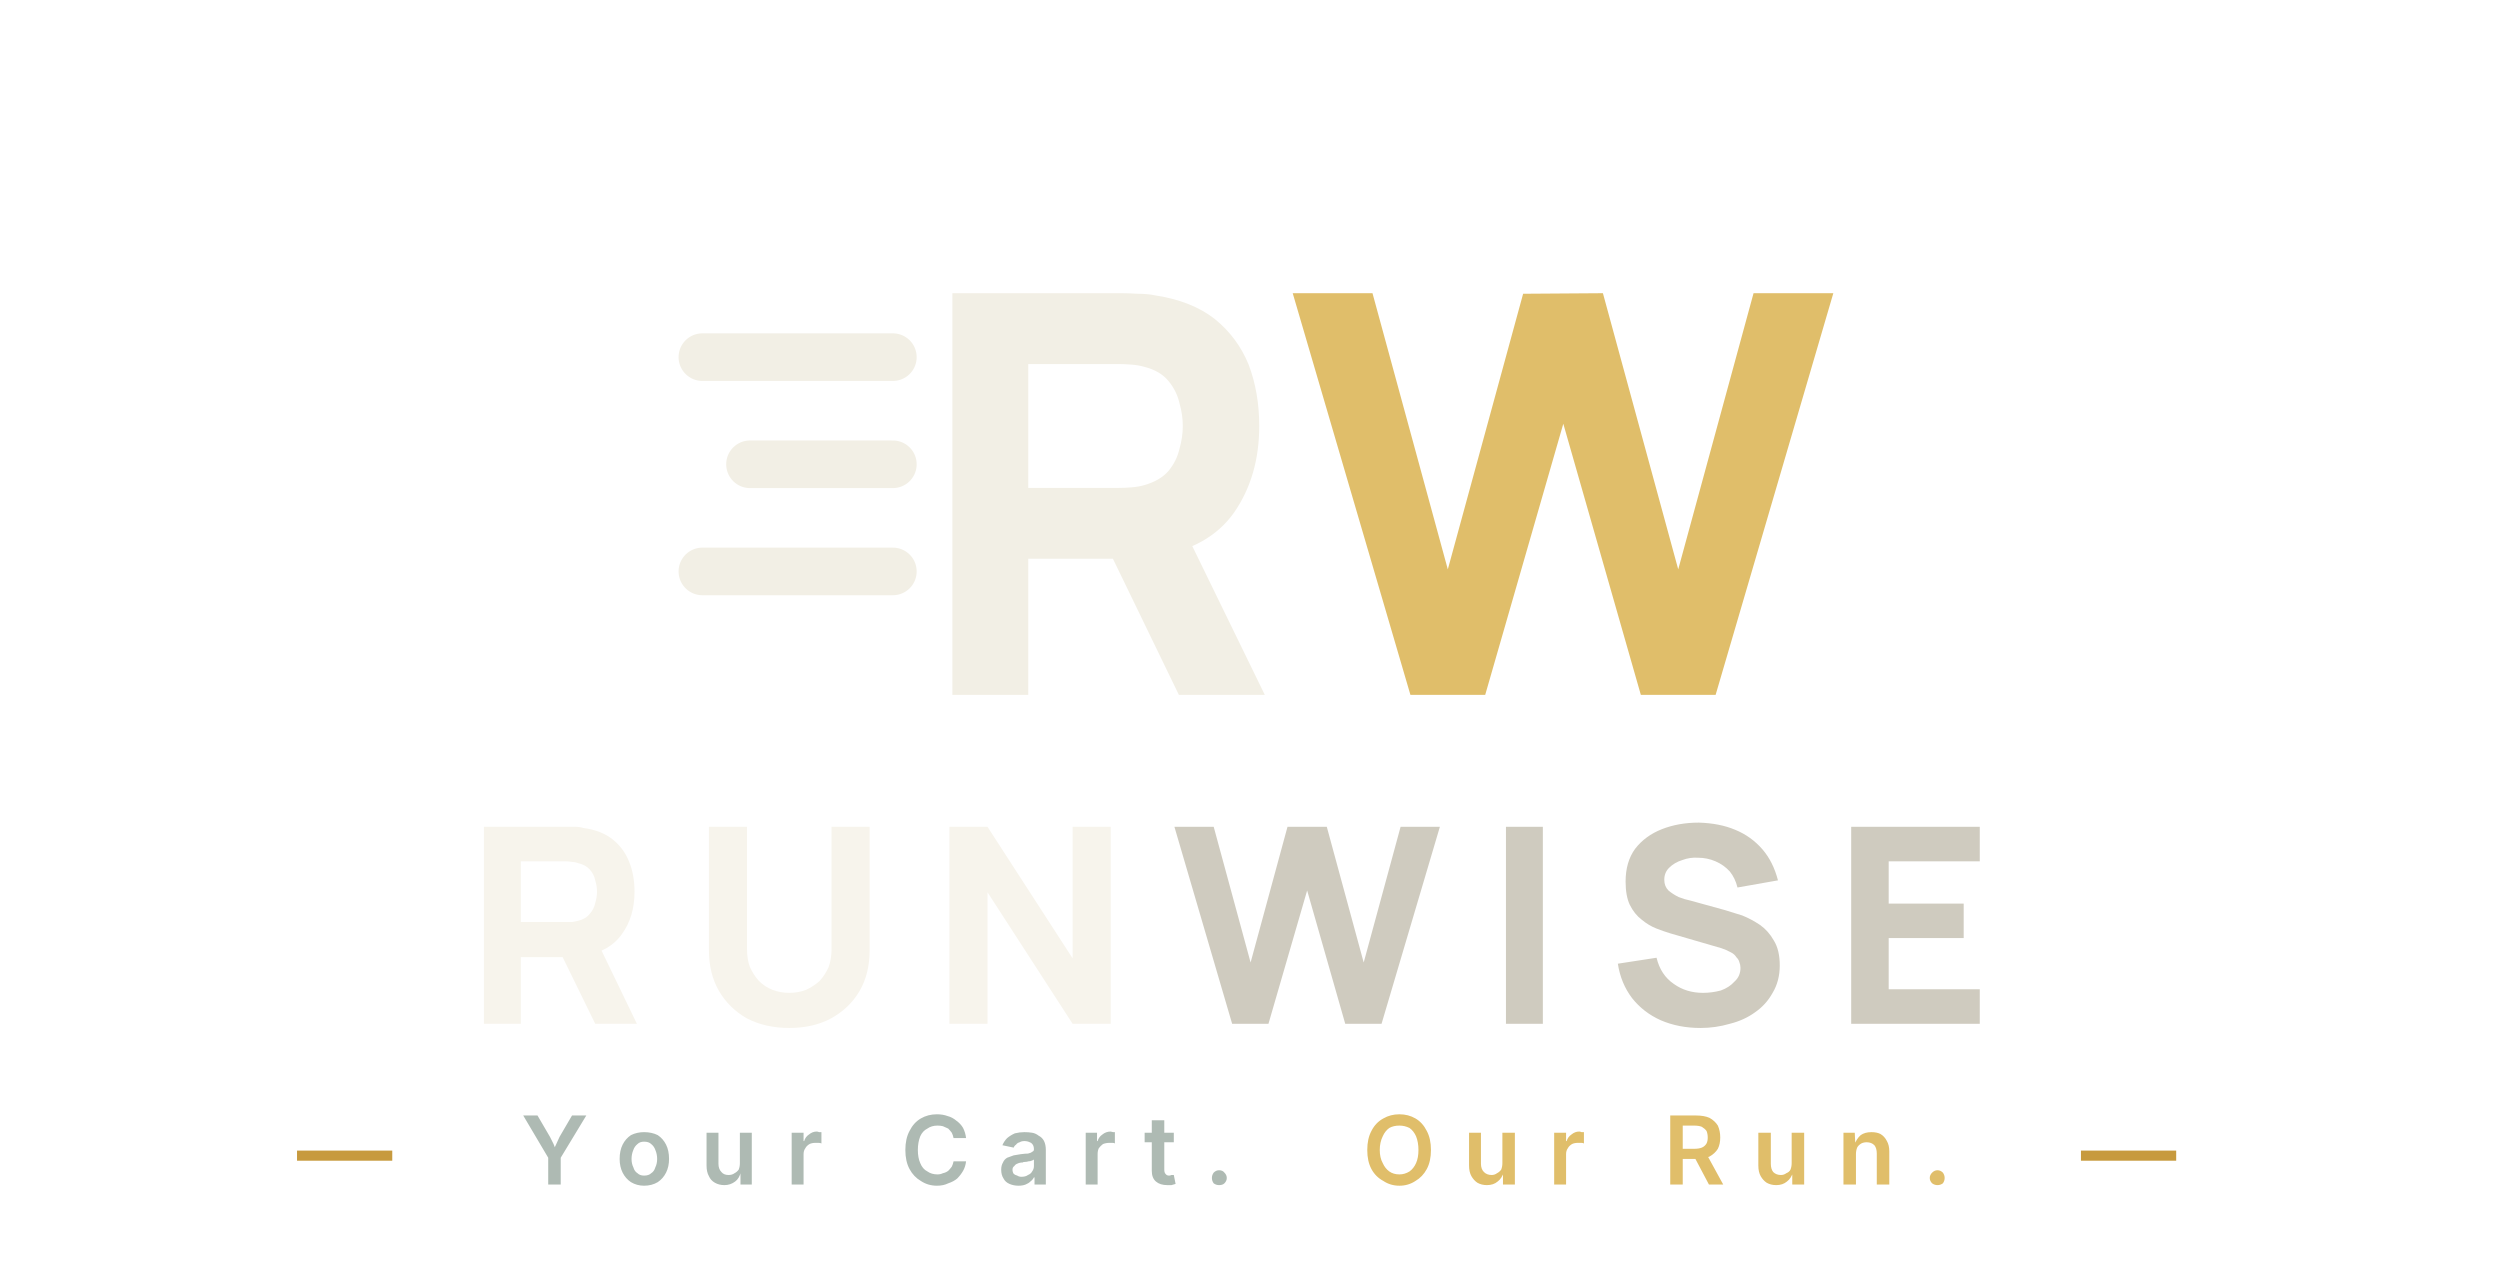
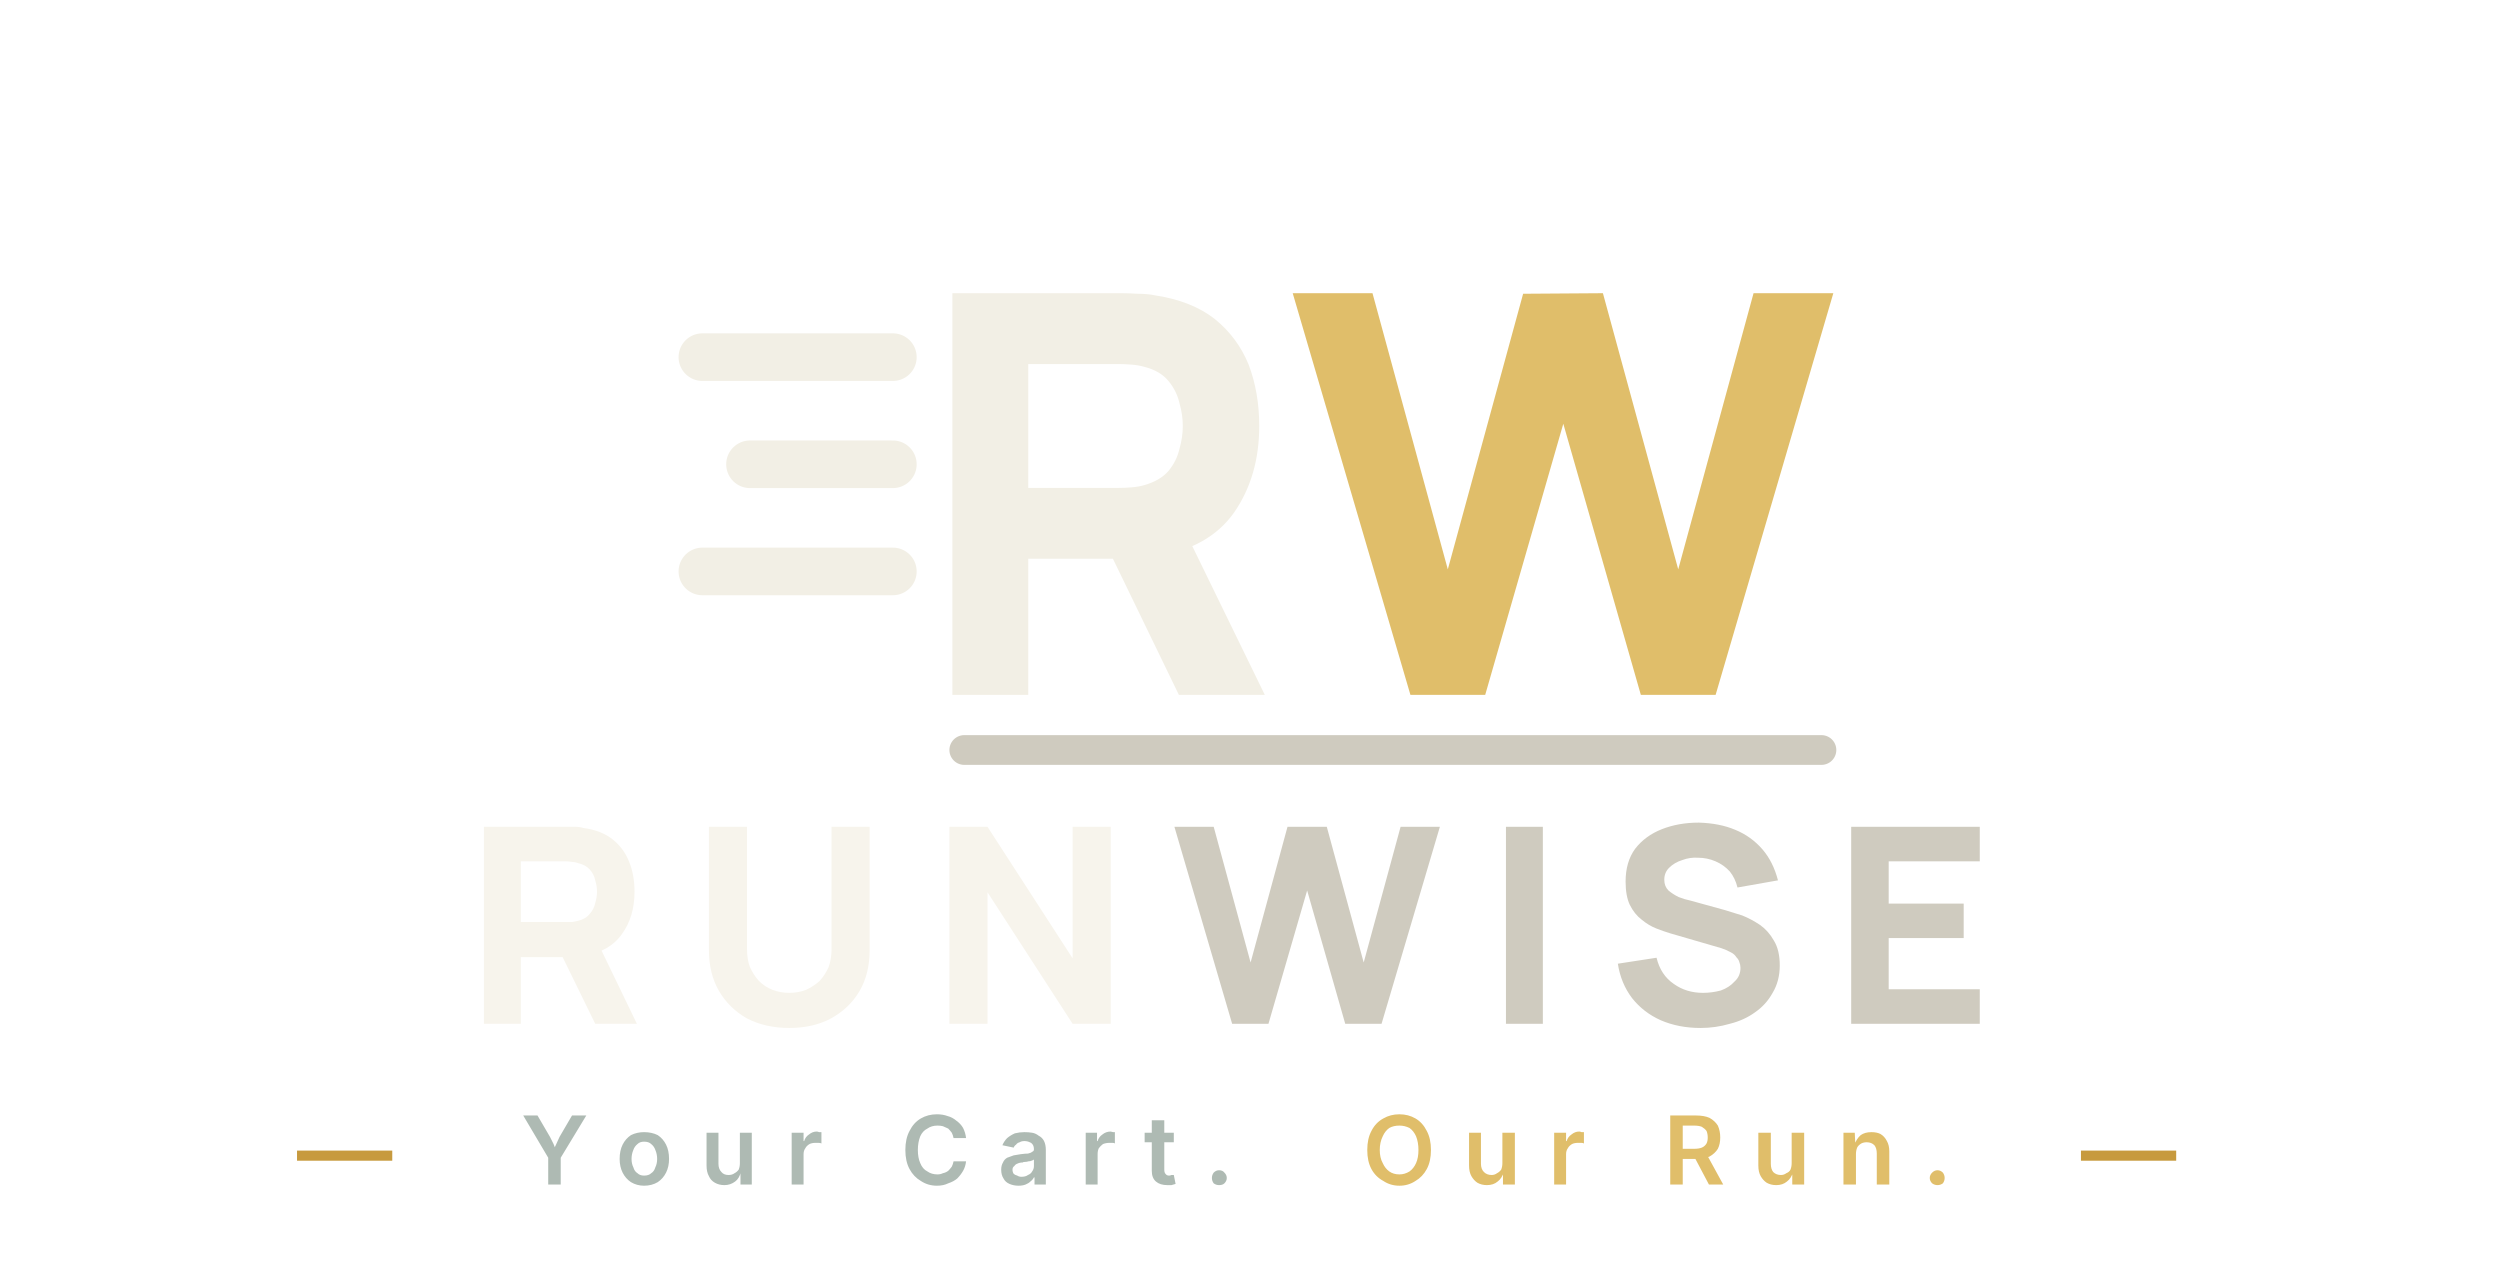
<svg xmlns="http://www.w3.org/2000/svg" viewBox="0 0 420 212" role="img" aria-label="RunWise — Your Cart. Our Run.">
  <g fill="#F2EFE5" transform="translate(234 83) scale(0.9373) translate(-85.950 36.000)">
    <path d="M20.6 0L7 0L7-72L37.4-72Q38.5-72 40.2-71.9Q42-71.9 43.4-71.6Q49.9-70.6 54-67.4Q58.1-64.1 60.1-59.2Q62-54.2 62-48.2Q62-39.2 57.5-32.7Q53-26.3 43.4-24.8L37.4-24.4L20.6-24.4L20.6 0M63 0L47.6 0L33.4-29.3L47.4-32L63 0M20.6-59.3L20.6-37.1L36.8-37.1Q37.9-37.1 39.1-37.2Q40.4-37.3 41.4-37.6Q44.2-38.4 45.7-40.1Q47.2-41.9 47.7-44.1Q48.3-46.2 48.3-48.2Q48.3-50.2 47.7-52.3Q47.2-54.5 45.7-56.3Q44.2-58.1 41.4-58.8Q40.4-59.1 39.1-59.2Q37.9-59.3 36.8-59.3" />
  </g>
  <g fill="#E0BE6A" transform="translate(234 83) scale(0.9373) translate(-85.950 36.000)">
    <path d="M102.5 0L89.1 0L68-72L82.3-72L95.8-22.5L109.3-71.9L123.6-72L137.1-22.5L150.6-72L164.9-72L143.8 0L130.4 0L116.5-48.6" />
  </g>
  <g stroke="#F2EFE5" stroke-width="8" stroke-linecap="round" fill="none">
    <path d="M118 60 L150 60" />
    <path d="M126 78 L150 78" />
    <path d="M118 96 L150 96" />
  </g>
+   <path d="M162 126 L306 126" stroke="#CFCBBF" stroke-width="5" stroke-linecap="round" fill="none" />
  <g fill="#F7F4EC">
    <path d="M87.5 172L81.3 172L81.3 138.9L95.3 138.9Q95.8 138.9 96.6 138.9Q97.4 138.9 98 139.1Q101 139.5 102.9 141Q104.8 142.5 105.7 144.8Q106.6 147 106.6 149.8Q106.6 154 104.5 156.9Q102.4 159.9 98 160.6L95.3 160.8L87.5 160.8L87.5 172M107 172L100 172L93.4 158.5L99.9 157.3L107 172M87.5 144.7L87.5 154.9L95 154.9Q95.5 154.9 96.1 154.9Q96.6 154.8 97.1 154.7Q98.4 154.4 99.1 153.5Q99.8 152.7 100 151.7Q100.3 150.7 100.3 149.8Q100.3 148.9 100 147.9Q99.8 146.9 99.1 146.1Q98.4 145.3 97.1 145Q96.6 144.8 96.1 144.8Q95.5 144.7 95 144.7 M132.6 172.7Q128.6 172.7 125.5 171.1Q122.5 169.4 120.8 166.5Q119.1 163.6 119.1 159.6L119.1 138.9L125.5 138.9L125.5 159.5Q125.5 161.2 126 162.5Q126.6 163.8 127.5 164.8Q128.5 165.8 129.8 166.3Q131.1 166.8 132.6 166.8Q134.1 166.8 135.4 166.3Q136.7 165.7 137.7 164.8Q138.6 163.8 139.2 162.5Q139.7 161.1 139.7 159.5L139.7 138.9L146.1 138.9L146.1 159.6Q146.1 163.6 144.4 166.5Q142.7 169.4 139.6 171.1Q136.6 172.7 132.6 172.7 M165.9 172L159.5 172L159.5 138.9L165.9 138.9L180.2 161L180.2 138.9L186.6 138.9L186.6 172L180.2 172L165.9 149.9" />
  </g>
  <g fill="#CFCBBF">
    <path d="M213.1 172L207 172L197.3 138.9L203.9 138.9L210.1 161.7L216.3 138.9L222.9 138.9L229.1 161.7L235.3 138.9L241.9 138.9L232.1 172L226 172L219.6 149.6 M259.2 172L253 172L253 138.9L259.2 138.9 M285.7 172.7Q282 172.7 279 171.4Q276.1 170.1 274.2 167.7Q272.3 165.2 271.8 161.9L278.3 160.9Q279 163.8 281.2 165.3Q283.3 166.8 286.1 166.8Q287.6 166.8 289.1 166.4Q290.5 165.9 291.4 164.9Q292.4 164 292.4 162.6Q292.4 162.1 292.2 161.6Q292.1 161.2 291.7 160.8Q291.4 160.3 290.8 160Q290.1 159.6 289.2 159.3L280.6 156.8Q279.6 156.5 278.3 156Q277 155.5 275.8 154.5Q274.6 153.6 273.8 152Q273.1 150.5 273.1 148.1Q273.1 144.8 274.7 142.6Q276.4 140.4 279.2 139.3Q282 138.2 285.4 138.2Q288.9 138.3 291.5 139.4Q294.2 140.5 296.1 142.7Q297.9 144.8 298.7 147.9L291.9 149.1Q291.5 147.5 290.6 146.4Q289.6 145.3 288.2 144.7Q286.8 144.1 285.3 144.1Q283.9 144 282.6 144.5Q281.3 144.9 280.4 145.8Q279.6 146.6 279.6 147.8Q279.6 148.9 280.3 149.6Q281 150.2 282 150.7Q283 151.1 284 151.3L289.8 152.9Q291.1 153.3 292.7 153.8Q294.2 154.4 295.7 155.4Q297.1 156.4 298 158Q299 159.6 299 162.2Q299 164.8 297.8 166.8Q296.7 168.8 294.8 170.1Q293 171.4 290.6 172Q288.2 172.7 285.7 172.7 M332.6 172L311 172L311 138.9L332.6 138.9L332.6 144.7L317.3 144.7L317.3 151.8L329.9 151.8L329.9 157.6L317.3 157.6L317.3 166.2L332.6 166.2" />
  </g>
  <g fill="#C79A3E">
    <path d="M49.9 193.3L65.9 193.3L65.9 195L49.9 195" />
  </g>
  <g fill="#AEBAB3">
    <path d="M94.2 199L92.1 199L92.1 194.5L87.9 187.4L90.3 187.4L92.4 191Q92.7 191.6 93 192.2Q93.2 192.7 93.5 193.5L92.9 193.5Q93.2 192.7 93.5 192.1Q93.7 191.6 94 191L96.1 187.4L98.5 187.4L94.2 194.5 M108.2 199.2Q107 199.2 106 198.6Q105.1 198 104.6 197Q104.1 196 104.1 194.7Q104.1 193.3 104.6 192.3Q105.1 191.3 106 190.7Q107 190.2 108.2 190.2Q109.5 190.2 110.5 190.7Q111.4 191.3 111.9 192.3Q112.4 193.3 112.4 194.7Q112.4 196 111.9 197Q111.4 198 110.5 198.6Q109.5 199.2 108.2 199.2M108.2 197.5Q109 197.5 109.4 197.1Q109.9 196.8 110.1 196.1Q110.4 195.5 110.4 194.7Q110.4 193.9 110.1 193.2Q109.9 192.6 109.4 192.2Q109 191.8 108.2 191.8Q107.5 191.8 107.1 192.2Q106.6 192.6 106.4 193.2Q106.1 193.9 106.1 194.7Q106.1 195.5 106.4 196.1Q106.6 196.8 107.1 197.1Q107.5 197.5 108.2 197.5 M121.7 199.1Q120.8 199.1 120.1 198.7Q119.4 198.3 119.1 197.6Q118.7 196.9 118.7 195.8L118.7 190.3L120.7 190.3L120.7 195.5Q120.7 196.4 121.2 196.9Q121.6 197.4 122.4 197.4Q123 197.4 123.4 197.1Q123.8 196.9 124.1 196.5Q124.3 196 124.3 195.4L124.3 190.3L126.3 190.3L126.3 199L124.4 199L124.4 196.8L124.5 196.8Q124.2 198 123.5 198.5Q122.7 199.1 121.7 199.1 M135 199L133 199L133 190.3L135 190.3L135 191.7L135.1 191.7Q135.3 191 135.9 190.6Q136.5 190.1 137.2 190.1Q137.4 190.1 137.6 190.2Q137.8 190.2 138 190.2L138 192.1Q137.8 192 137.5 192Q137.3 192 137 192Q136.4 192 136 192.2Q135.5 192.5 135.3 192.9Q135 193.3 135 193.9 M157.4 199.2Q155.9 199.2 154.7 198.4Q153.5 197.7 152.8 196.4Q152.1 195.1 152.1 193.2Q152.1 191.3 152.8 190Q153.5 188.6 154.7 187.9Q155.9 187.2 157.4 187.2Q158.4 187.2 159.2 187.5Q160 187.7 160.7 188.3Q161.4 188.8 161.8 189.5Q162.2 190.3 162.3 191.2L160.2 191.2Q160.1 190.7 159.9 190.3Q159.6 189.9 159.3 189.6Q158.9 189.4 158.4 189.2Q158 189.1 157.5 189.1Q156.5 189.1 155.8 189.6Q155 190 154.6 190.9Q154.2 191.9 154.2 193.2Q154.2 194.5 154.6 195.4Q155 196.4 155.8 196.8Q156.5 197.3 157.5 197.3Q158 197.3 158.4 197.1Q158.9 197 159.3 196.7Q159.6 196.4 159.9 196Q160.1 195.6 160.2 195.1L162.3 195.1Q162.2 196 161.8 196.7Q161.4 197.4 160.8 198Q160.2 198.5 159.3 198.8Q158.5 199.2 157.4 199.2 M171.1 199.2Q170.3 199.2 169.6 198.9Q168.9 198.6 168.6 198Q168.2 197.4 168.2 196.5Q168.2 195.8 168.5 195.3Q168.7 194.8 169.2 194.5Q169.7 194.3 170.3 194.1Q170.9 194 171.5 193.9Q172.3 193.8 172.7 193.8Q173.2 193.7 173.4 193.5Q173.7 193.4 173.7 193.1L173.7 193.1Q173.7 192.6 173.5 192.3Q173.3 192 173 191.9Q172.6 191.7 172.1 191.7Q171.6 191.7 171.3 191.9Q170.9 192 170.7 192.3Q170.4 192.5 170.3 192.8L168.4 192.4Q168.7 191.7 169.2 191.2Q169.8 190.7 170.5 190.4Q171.3 190.2 172.1 190.2Q172.8 190.2 173.4 190.3Q174 190.4 174.5 190.8Q175.1 191.1 175.4 191.7Q175.7 192.3 175.7 193.2L175.7 199L173.8 199L173.8 197.8L173.7 197.8Q173.5 198.2 173.1 198.5Q172.8 198.8 172.3 199Q171.8 199.2 171.1 199.2M171.6 197.7Q172.3 197.7 172.7 197.4Q173.2 197.2 173.4 196.8Q173.7 196.4 173.7 195.9L173.7 194.8Q173.6 194.9 173.3 195Q173.1 195.1 172.8 195.1Q172.5 195.2 172.2 195.2Q171.9 195.2 171.8 195.3Q171.3 195.3 170.9 195.5Q170.6 195.6 170.4 195.9Q170.1 196.1 170.1 196.5Q170.1 196.9 170.3 197.2Q170.5 197.4 170.9 197.5Q171.2 197.7 171.6 197.7 M184.4 199L182.4 199L182.4 190.3L184.3 190.3L184.3 191.7L184.4 191.7Q184.6 191 185.2 190.6Q185.8 190.1 186.6 190.1Q186.7 190.1 187 190.2Q187.2 190.2 187.3 190.2L187.3 192.1Q187.2 192 186.9 192Q186.6 192 186.4 192Q185.8 192 185.3 192.2Q184.9 192.5 184.6 192.9Q184.4 193.3 184.4 193.9 M192.3 190.3L197.2 190.3L197.2 191.9L192.3 191.9L192.3 190.3M193.5 196.7L193.5 188.2L195.6 188.2L195.6 196.5Q195.6 197 195.8 197.2Q196 197.5 196.4 197.5Q196.6 197.5 196.8 197.4Q197 197.4 197.2 197.4L197.5 198.9Q197.1 199 196.8 199.1Q196.4 199.1 196.1 199.1Q194.9 199.1 194.2 198.5Q193.5 197.9 193.5 196.7 M204.8 199.1Q204.3 199.1 203.9 198.8Q203.6 198.4 203.6 197.9Q203.6 197.4 203.9 197Q204.3 196.6 204.8 196.6Q205.4 196.6 205.7 197Q206.1 197.4 206.1 197.9Q206.1 198.4 205.7 198.8Q205.4 199.1 204.8 199.1" />
  </g>
  <g fill="#E0BE6A">
    <path d="M235.1 199.2Q233.6 199.2 232.4 198.4Q231.1 197.7 230.4 196.4Q229.7 195.1 229.7 193.2Q229.7 191.3 230.4 190Q231.1 188.6 232.4 187.9Q233.6 187.2 235.1 187.2Q236.6 187.2 237.8 187.9Q239 188.6 239.7 190Q240.4 191.3 240.4 193.2Q240.4 195.1 239.7 196.4Q239 197.7 237.8 198.4Q236.6 199.2 235.1 199.2M235.1 197.3Q236 197.3 236.8 196.8Q237.5 196.3 237.9 195.4Q238.3 194.5 238.3 193.2Q238.3 191.9 237.9 190.9Q237.5 190 236.8 189.5Q236 189.1 235.1 189.1Q234.1 189.1 233.4 189.5Q232.7 190 232.3 190.9Q231.8 191.9 231.8 193.2Q231.8 194.5 232.3 195.4Q232.7 196.3 233.4 196.8Q234.1 197.3 235.1 197.3 M249.8 199.1Q248.9 199.1 248.2 198.7Q247.6 198.3 247.2 197.6Q246.8 196.9 246.8 195.8L246.8 190.3L248.8 190.3L248.8 195.5Q248.8 196.4 249.3 196.9Q249.8 197.4 250.6 197.4Q251.1 197.4 251.5 197.1Q251.9 196.9 252.2 196.5Q252.4 196 252.4 195.4L252.4 190.3L254.5 190.3L254.5 199L252.5 199L252.5 196.8L252.7 196.8Q252.3 198 251.6 198.5Q250.9 199.1 249.8 199.1 M263.1 199L261.1 199L261.1 190.3L263.1 190.3L263.1 191.7L263.2 191.7Q263.4 191 264 190.6Q264.6 190.1 265.3 190.1Q265.5 190.1 265.7 190.2Q265.9 190.2 266.1 190.2L266.1 192.1Q265.9 192 265.7 192Q265.4 192 265.1 192Q264.5 192 264.1 192.2Q263.6 192.5 263.4 192.9Q263.1 193.3 263.1 193.9 M282.7 199L280.6 199L280.6 187.4L284.9 187.4Q286.3 187.4 287.2 187.8Q288.1 188.3 288.6 189.1Q289 190 289 191.1Q289 192.2 288.6 193Q288.1 193.8 287.2 194.3Q286.3 194.7 284.9 194.7L281.8 194.7L281.8 193L284.6 193Q285.4 193 285.9 192.8Q286.4 192.6 286.7 192.1Q286.9 191.7 286.9 191.1Q286.9 190.5 286.7 190Q286.4 189.6 285.9 189.3Q285.4 189.1 284.6 189.1L282.7 189.1L282.7 199M289.5 199L287.1 199L284.3 193.7L286.6 193.7 M298.4 199.1Q297.5 199.1 296.8 198.7Q296.2 198.3 295.8 197.6Q295.4 196.9 295.4 195.8L295.4 190.3L297.5 190.3L297.5 195.5Q297.5 196.4 297.9 196.9Q298.4 197.4 299.2 197.4Q299.7 197.4 300.1 197.1Q300.6 196.9 300.8 196.5Q301 196 301 195.4L301 190.3L303.1 190.3L303.1 199L301.1 199L301.1 196.8L301.3 196.8Q300.9 198 300.2 198.5Q299.5 199.1 298.4 199.1 M311.8 193.9L311.8 199L309.7 199L309.7 190.3L311.6 190.3L311.7 192.4L311.5 192.4Q311.9 191.3 312.6 190.7Q313.3 190.2 314.4 190.2Q315.3 190.2 315.9 190.5Q316.6 190.9 317 191.7Q317.4 192.4 317.4 193.4L317.4 199L315.3 199L315.3 193.8Q315.3 192.9 314.9 192.4Q314.4 191.9 313.6 191.9Q313.1 191.9 312.7 192.1Q312.2 192.4 312 192.8Q311.8 193.3 311.8 193.9 M325.5 199.1Q325 199.1 324.6 198.8Q324.2 198.4 324.2 197.9Q324.2 197.4 324.6 197Q325 196.6 325.5 196.6Q326 196.6 326.4 197Q326.7 197.4 326.7 197.9Q326.7 198.4 326.4 198.8Q326 199.1 325.5 199.1" />
  </g>
  <g fill="#C79A3E">
    <path d="M349.6 193.3L365.6 193.3L365.6 195L349.6 195" />
  </g>
</svg>
